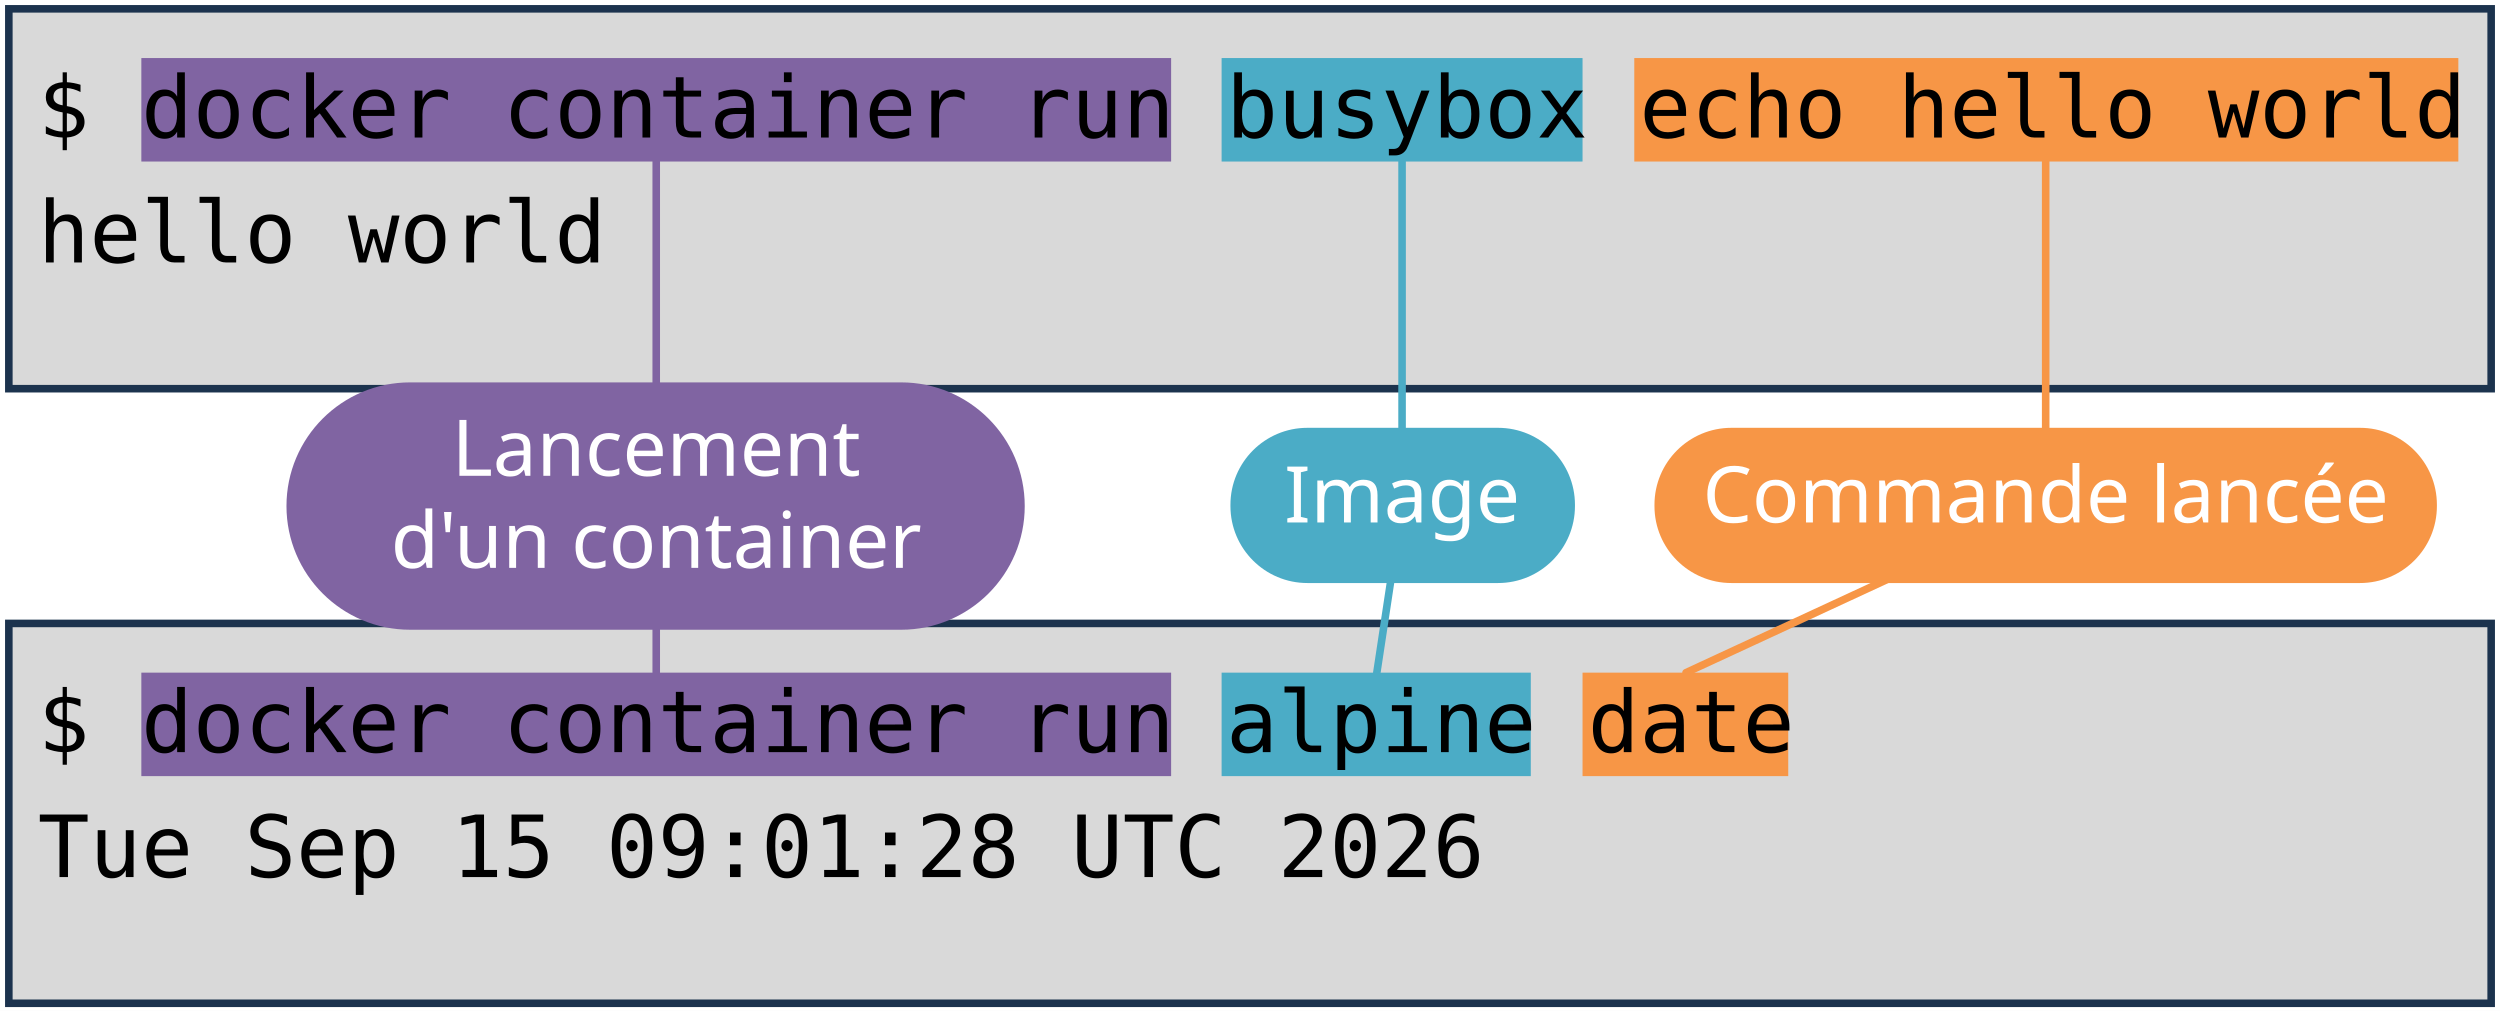
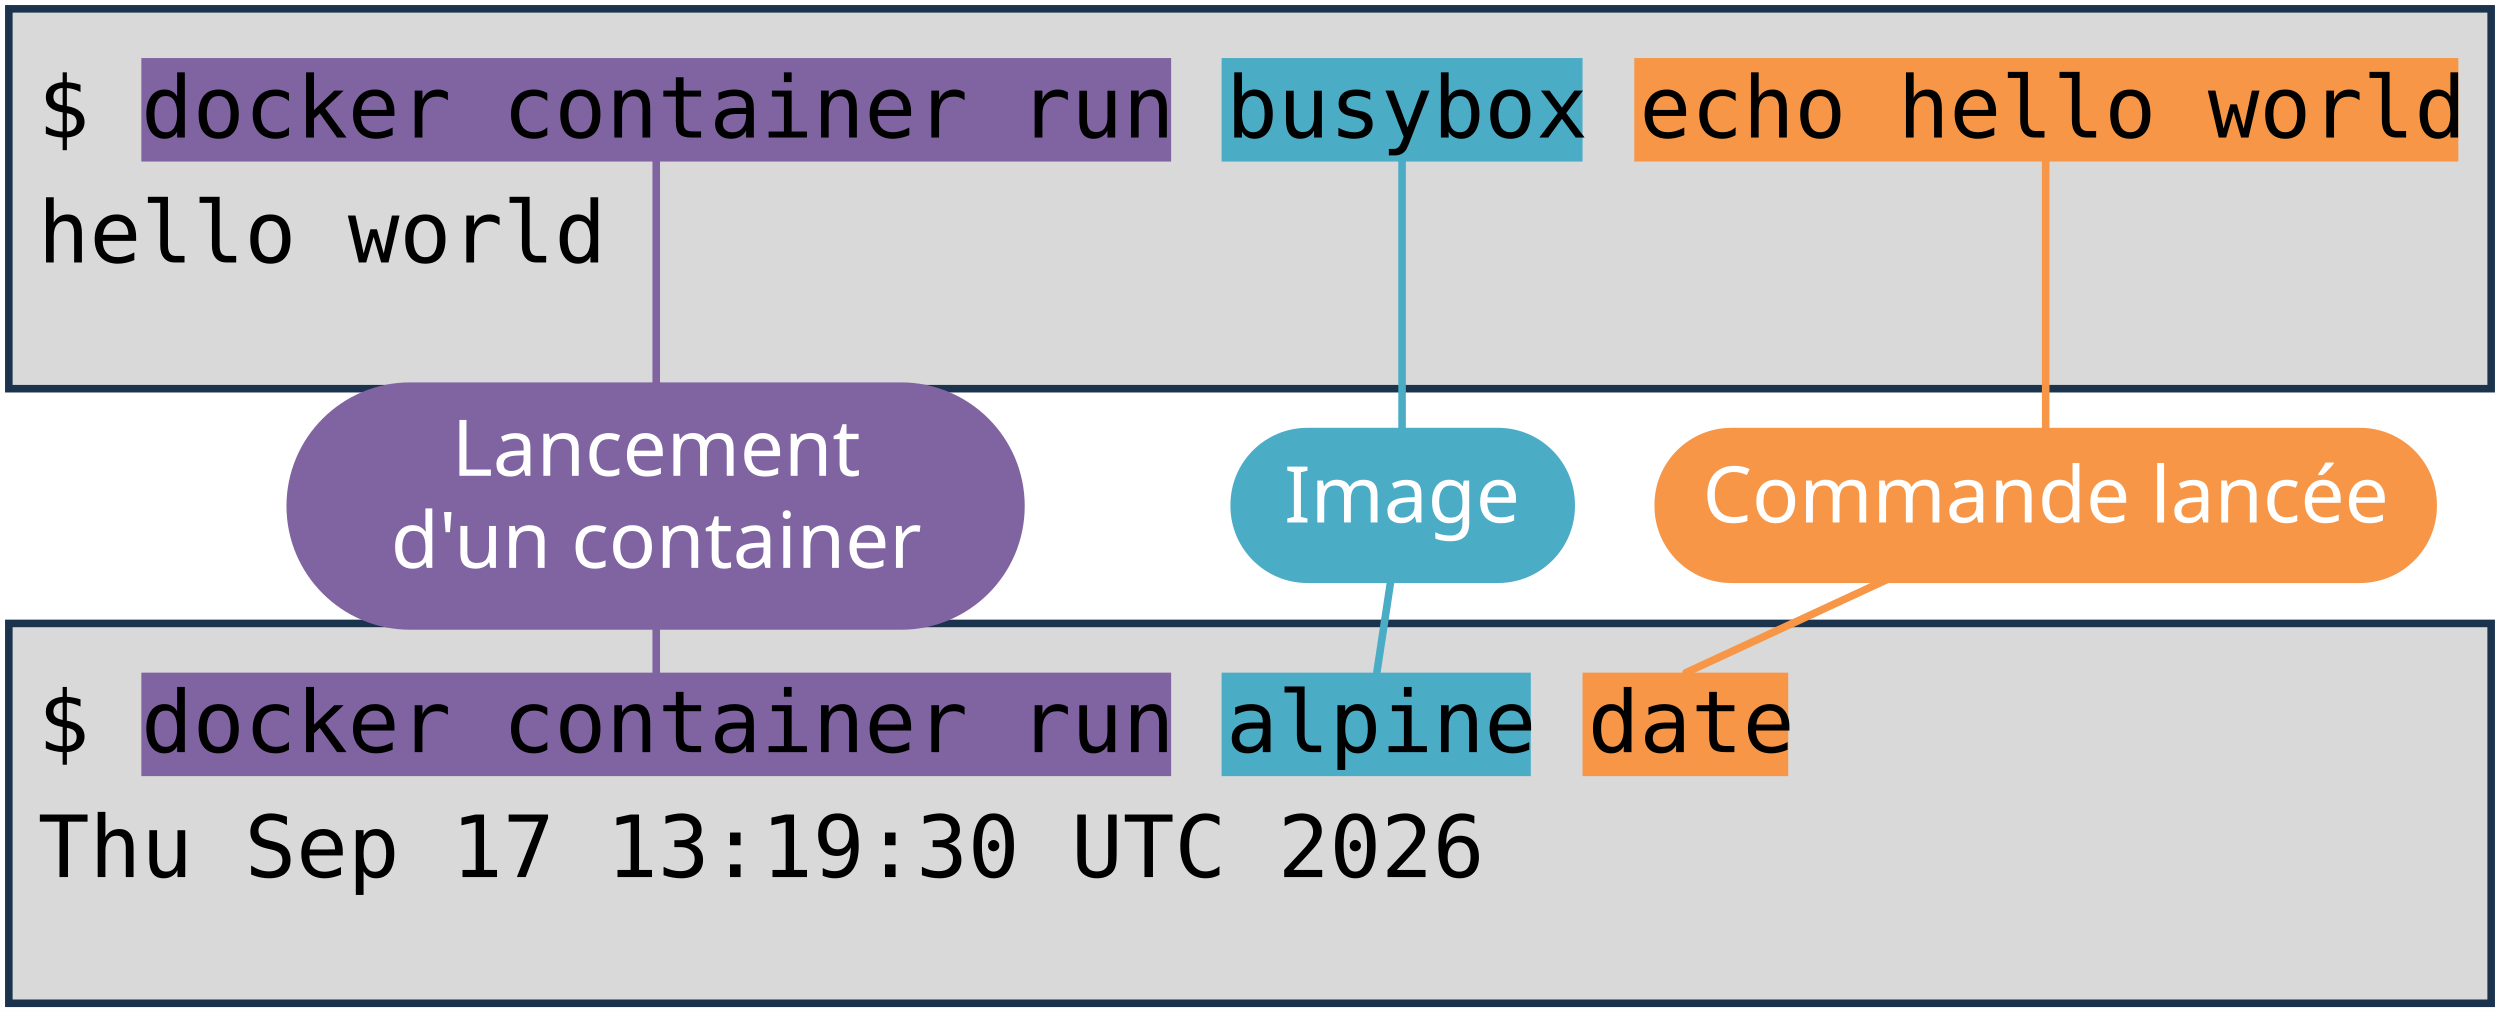
<svg xmlns="http://www.w3.org/2000/svg" viewBox="0 0 1981 801" width="1981" height="801" role="img" aria-label="Deux terminaux : docker container run busybox echo hello world, et docker container run alpine date. Annotations : lancement d'un container, image, commande lancée.">
  <style>
    .code { font-family: "DejaVu Sans Mono", Menlo, Consolas, monospace; font-size: 68px; fill: #000000; }
    .pill { font-family: "Trebuchet MS", "Century Gothic", Verdana, sans-serif; font-size: 62px; text-anchor: middle; }
  </style>
  <rect width="1981" height="801" fill="#FFFFFF" />
  <rect x="7" y="7" width="1967" height="301" fill="#D9D9D9" stroke="#1C334E" stroke-width="6" />
  <rect x="7" y="494" width="1967" height="301" fill="#D9D9D9" stroke="#1C334E" stroke-width="6" />
  <rect x="112" y="46" width="816" height="82" fill="#8064A2" />
  <rect x="112" y="533" width="816" height="82" fill="#8064A2" />
  <rect x="968" y="46" width="286" height="82" fill="#4BACC6" />
  <rect x="968" y="533" width="245" height="82" fill="#4BACC6" />
  <rect x="1295" y="46" width="653" height="82" fill="#F79646" />
  <rect x="1254" y="533" width="163" height="82" fill="#F79646" />
  <text x="30" y="109" class="code" xml:space="preserve">$ docker container run busybox echo hello world</text>
  <text x="30" y="208" class="code" xml:space="preserve">hello world</text>
  <text x="30" y="596" class="code" xml:space="preserve">$ docker container run alpine date</text>
-   <text x="30" y="695" class="code" xml:space="preserve">Tue Sep 15 09:01:28 UTC 2026</text>
+   <text x="30" y="695" class="code" xml:space="preserve">Thu Sep 17 13:19:30 UTC 2026</text>
  <path d="M 520 401 L 520 128" stroke="#8064A2" stroke-width="6" fill="none" stroke-linecap="round" />
  <path d="M 520 401 L 520 533" stroke="#8064A2" stroke-width="6" fill="none" stroke-linecap="round" />
  <rect x="227" y="303" width="585" height="196" rx="98" fill="#8064A2" />
  <text x="520" y="377" class="pill" fill="#FFFFFF">Lancement</text>
  <text x="520" y="450" class="pill" fill="#FFFFFF">d'un container</text>
  <path d="M 1111 401 L 1111 128" stroke="#4BACC6" stroke-width="6" fill="none" stroke-linecap="round" />
  <path d="M 1111 401 L 1091 533" stroke="#4BACC6" stroke-width="6" fill="none" stroke-linecap="round" />
  <rect x="975" y="339" width="273" height="123" rx="61" fill="#4BACC6" />
  <text x="1111" y="414" class="pill" fill="#FFFFFF">Image</text>
  <path d="M 1621 401 L 1621 128" stroke="#F79646" stroke-width="6" fill="none" stroke-linecap="round" />
  <path d="M 1621 401 L 1336 533" stroke="#F79646" stroke-width="6" fill="none" stroke-linecap="round" />
  <rect x="1311" y="339" width="620" height="123" rx="61" fill="#F79646" />
  <text x="1621" y="414" class="pill" fill="#FFFFFF">Commande lancée</text>
</svg>
